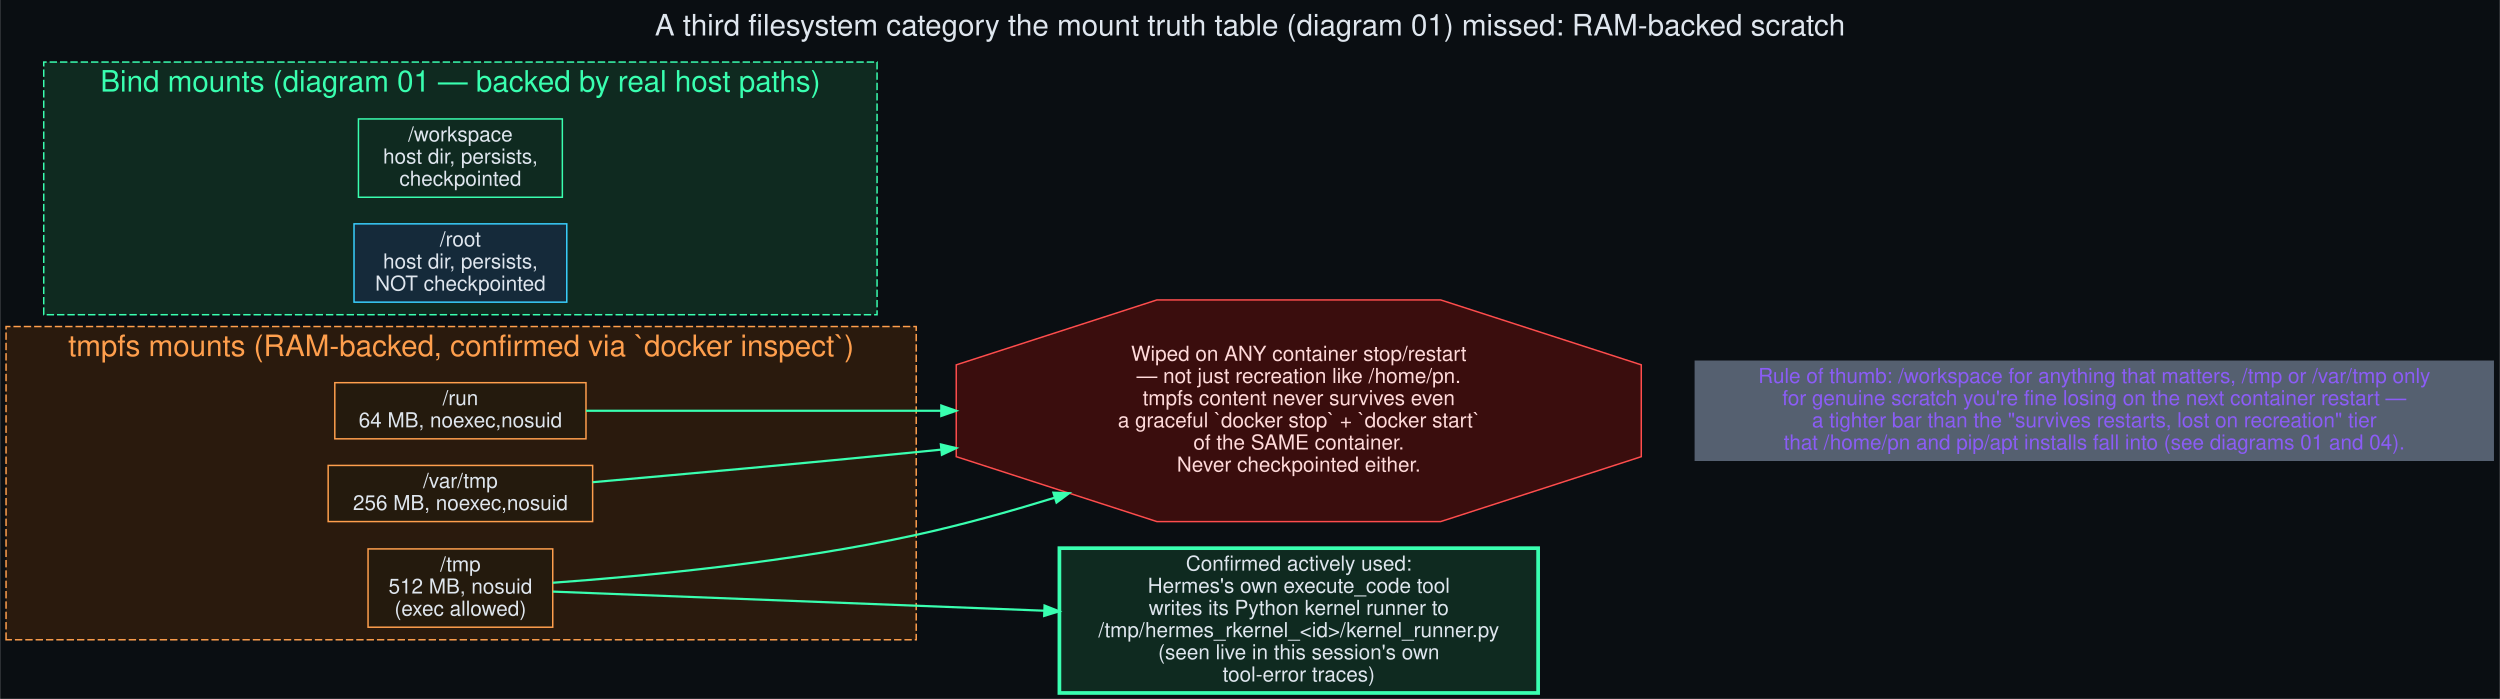
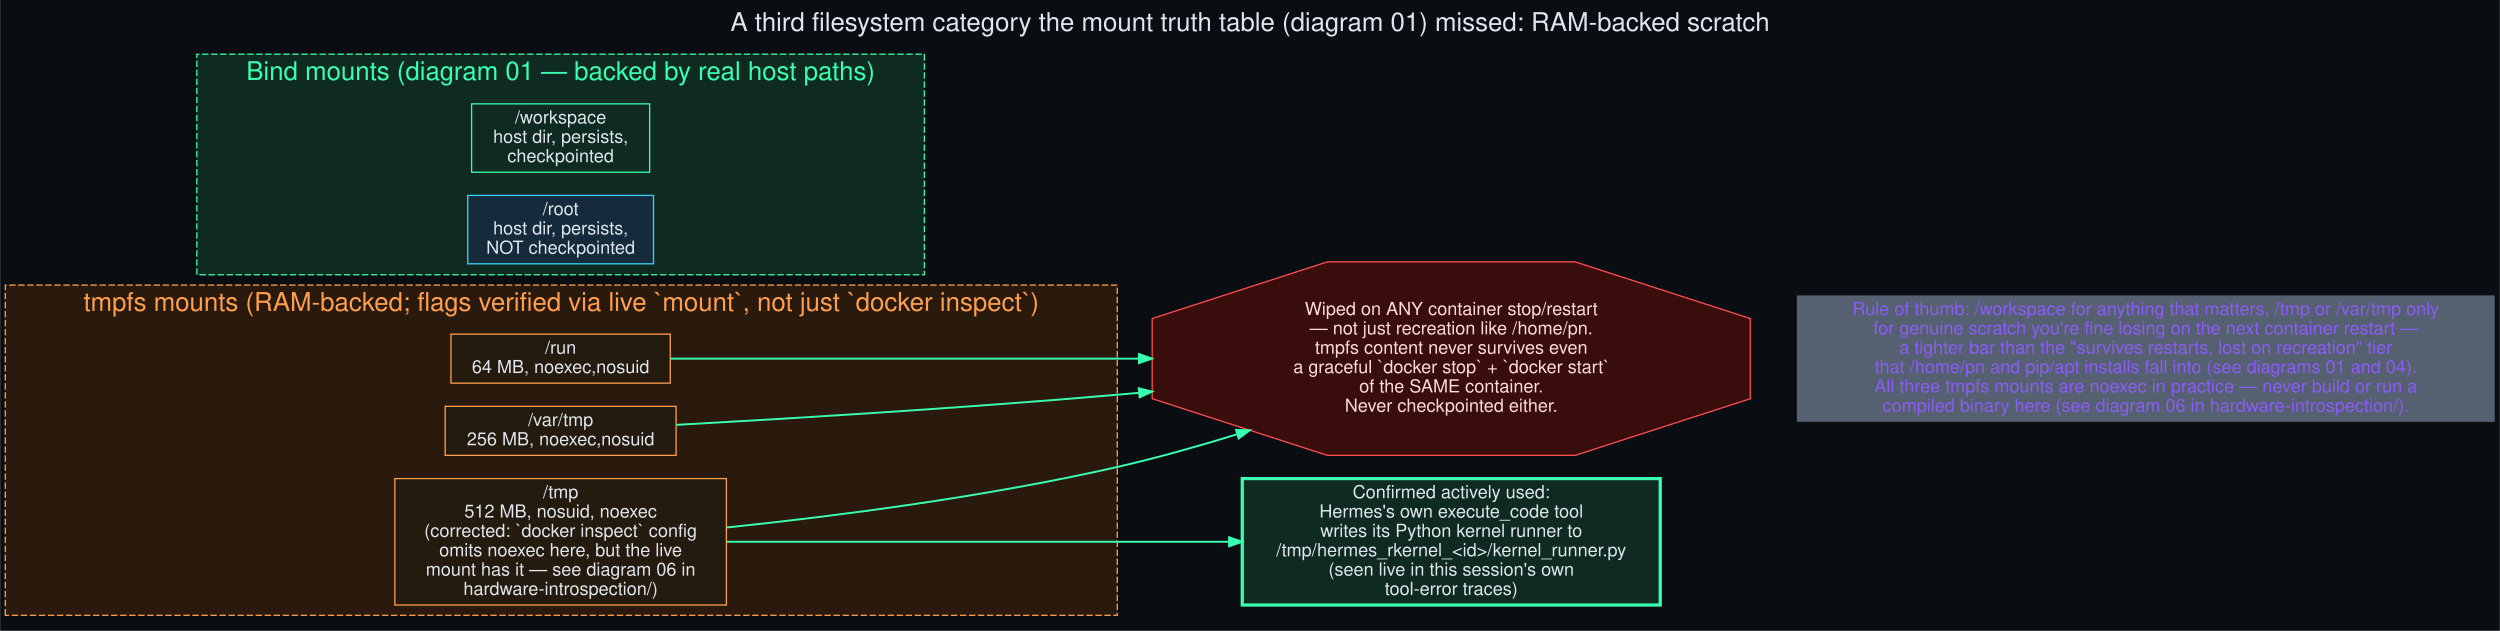
- <svg xmlns="http://www.w3.org/2000/svg" width="1692pt" height="473pt" viewBox="0.00 0.00 1691.81 473.00">
-   <g id="graph0" class="graph" transform="scale(1 1) rotate(0) translate(4 469)">
-     <polygon fill="#0a0e12" stroke="transparent" points="-4,4 -4,-469 1687.81,-469 1687.81,4 -4,4" />
-     <text text-anchor="middle" x="841.91" y="-445" font-family="Helvetica,sans-Serif" font-size="20.00" fill="#dfe6ee">A third filesystem category the mount truth table (diagram 01) missed: RAM-backed scratch</text>
+ <svg xmlns="http://www.w3.org/2000/svg" width="1938pt" height="489pt" viewBox="0.00 0.00 1937.81 489.00">
+   <g id="graph0" class="graph" transform="scale(1 1) rotate(0) translate(4 485)">
+     <polygon fill="#0a0e12" stroke="transparent" points="-4,4 -4,-485 1933.81,-485 1933.81,4 -4,4" />
+     <text text-anchor="middle" x="964.91" y="-461" font-family="Helvetica,sans-Serif" font-size="20.00" fill="#dfe6ee">A third filesystem category the mount truth table (diagram 01) missed: RAM-backed scratch</text>
    <g id="clust1" class="cluster">
-       <polygon fill="#0f2a20" stroke="#39ffb0" stroke-dasharray="5,2" points="25.5,-256 25.5,-427 589.5,-427 589.5,-256 25.5,-256" />
-       <text text-anchor="middle" x="307.5" y="-407" font-family="Helvetica,sans-Serif" font-size="20.00" fill="#39ffb0">Bind mounts (diagram 01 — backed by real host paths)</text>
+       <polygon fill="#0f2a20" stroke="#39ffb0" stroke-dasharray="5,2" points="148.5,-272 148.5,-443 712.5,-443 712.5,-272 148.5,-272" />
+       <text text-anchor="middle" x="430.5" y="-423" font-family="Helvetica,sans-Serif" font-size="20.00" fill="#39ffb0">Bind mounts (diagram 01 — backed by real host paths)</text>
    </g>
    <g id="clust2" class="cluster">
-       <polygon fill="#2a1a0d" stroke="#ff9f4d" stroke-dasharray="5,2" points="0,-36 0,-248 616,-248 616,-36 0,-36" />
-       <text text-anchor="middle" x="308" y="-228" font-family="Helvetica,sans-Serif" font-size="20.00" fill="#ff9f4d">tmpfs mounts (RAM-backed, confirmed via `docker inspect`)</text>
+       <polygon fill="#2a1a0d" stroke="#ff9f4d" stroke-dasharray="5,2" points="0,-8 0,-264 862,-264 862,-8 0,-8" />
+       <text text-anchor="middle" x="431" y="-244" font-family="Helvetica,sans-Serif" font-size="20.00" fill="#ff9f4d">tmpfs mounts (RAM-backed; flags verified via live `mount`, not just `docker inspect`)</text>
    </g>
    <g id="node1" class="node">
-       <polygon fill="#0f2a20" stroke="#39ffb0" points="376.5,-388.5 238.5,-388.5 238.5,-335.5 376.5,-335.5 376.5,-388.5" />
-       <text text-anchor="middle" x="307.5" y="-373.3" font-family="Helvetica,sans-Serif" font-size="14.00" fill="#dfe6ee">/workspace</text>
-       <text text-anchor="middle" x="307.5" y="-358.3" font-family="Helvetica,sans-Serif" font-size="14.00" fill="#dfe6ee">host dir, persists,</text>
-       <text text-anchor="middle" x="307.5" y="-343.3" font-family="Helvetica,sans-Serif" font-size="14.00" fill="#dfe6ee">checkpointed</text>
+       <polygon fill="#0f2a20" stroke="#39ffb0" points="499.5,-404.5 361.5,-404.5 361.5,-351.5 499.5,-351.5 499.5,-404.5" />
+       <text text-anchor="middle" x="430.5" y="-389.3" font-family="Helvetica,sans-Serif" font-size="14.00" fill="#dfe6ee">/workspace</text>
+       <text text-anchor="middle" x="430.5" y="-374.3" font-family="Helvetica,sans-Serif" font-size="14.00" fill="#dfe6ee">host dir, persists,</text>
+       <text text-anchor="middle" x="430.5" y="-359.3" font-family="Helvetica,sans-Serif" font-size="14.00" fill="#dfe6ee">checkpointed</text>
    </g>
    <g id="node7" class="node">
-       <polygon fill="#3a0d0d" stroke="#ff4d4d" points="1106.72,-159.93 1106.72,-222.07 970.93,-266.01 778.89,-266.01 643.09,-222.07 643.09,-159.93 778.89,-115.99 970.93,-115.99 1106.72,-159.93" />
-       <text text-anchor="middle" x="874.91" y="-224.8" font-family="Helvetica,sans-Serif" font-size="14.00" fill="#ffdada">Wiped on ANY container stop/restart</text>
-       <text text-anchor="middle" x="874.91" y="-209.8" font-family="Helvetica,sans-Serif" font-size="14.00" fill="#ffdada">— not just recreation like /home/pn.</text>
-       <text text-anchor="middle" x="874.91" y="-194.8" font-family="Helvetica,sans-Serif" font-size="14.00" fill="#ffdada">tmpfs content never survives even</text>
-       <text text-anchor="middle" x="874.91" y="-179.8" font-family="Helvetica,sans-Serif" font-size="14.00" fill="#ffdada">a graceful `docker stop` + `docker start`</text>
-       <text text-anchor="middle" x="874.91" y="-164.8" font-family="Helvetica,sans-Serif" font-size="14.00" fill="#ffdada">of the SAME container.</text>
-       <text text-anchor="middle" x="874.91" y="-149.8" font-family="Helvetica,sans-Serif" font-size="14.00" fill="#ffdada">Never checkpointed either.</text>
+       <polygon fill="#3a0d0d" stroke="#ff4d4d" points="1352.72,-175.93 1352.72,-238.07 1216.93,-282.01 1024.89,-282.01 889.09,-238.07 889.09,-175.93 1024.89,-131.99 1216.93,-131.99 1352.72,-175.93" />
+       <text text-anchor="middle" x="1120.91" y="-240.8" font-family="Helvetica,sans-Serif" font-size="14.00" fill="#ffdada">Wiped on ANY container stop/restart</text>
+       <text text-anchor="middle" x="1120.91" y="-225.8" font-family="Helvetica,sans-Serif" font-size="14.00" fill="#ffdada">— not just recreation like /home/pn.</text>
+       <text text-anchor="middle" x="1120.91" y="-210.8" font-family="Helvetica,sans-Serif" font-size="14.00" fill="#ffdada">tmpfs content never survives even</text>
+       <text text-anchor="middle" x="1120.91" y="-195.8" font-family="Helvetica,sans-Serif" font-size="14.00" fill="#ffdada">a graceful `docker stop` + `docker start`</text>
+       <text text-anchor="middle" x="1120.91" y="-180.8" font-family="Helvetica,sans-Serif" font-size="14.00" fill="#ffdada">of the SAME container.</text>
+       <text text-anchor="middle" x="1120.91" y="-165.8" font-family="Helvetica,sans-Serif" font-size="14.00" fill="#ffdada">Never checkpointed either.</text>
    </g>
    <g id="node2" class="node">
-       <polygon fill="#152a3a" stroke="#39d0ff" points="379.5,-317.5 235.5,-317.5 235.5,-264.5 379.5,-264.5 379.5,-317.5" />
-       <text text-anchor="middle" x="307.5" y="-302.3" font-family="Helvetica,sans-Serif" font-size="14.00" fill="#dfe6ee">/root</text>
-       <text text-anchor="middle" x="307.5" y="-287.3" font-family="Helvetica,sans-Serif" font-size="14.00" fill="#dfe6ee">host dir, persists,</text>
-       <text text-anchor="middle" x="307.5" y="-272.3" font-family="Helvetica,sans-Serif" font-size="14.00" fill="#dfe6ee">NOT checkpointed</text>
+       <polygon fill="#152a3a" stroke="#39d0ff" points="502.5,-333.5 358.5,-333.5 358.5,-280.5 502.5,-280.5 502.5,-333.5" />
+       <text text-anchor="middle" x="430.5" y="-318.3" font-family="Helvetica,sans-Serif" font-size="14.00" fill="#dfe6ee">/root</text>
+       <text text-anchor="middle" x="430.5" y="-303.3" font-family="Helvetica,sans-Serif" font-size="14.00" fill="#dfe6ee">host dir, persists,</text>
+       <text text-anchor="middle" x="430.5" y="-288.3" font-family="Helvetica,sans-Serif" font-size="14.00" fill="#dfe6ee">NOT checkpointed</text>
    </g>
    <g id="node3" class="node">
-       <polygon fill="#241a0d" stroke="#ff9f4d" points="370,-97.5 245,-97.5 245,-44.5 370,-44.5 370,-97.5" />
-       <text text-anchor="middle" x="307.5" y="-82.3" font-family="Helvetica,sans-Serif" font-size="14.00" fill="#dfe6ee">/tmp</text>
-       <text text-anchor="middle" x="307.5" y="-67.3" font-family="Helvetica,sans-Serif" font-size="14.00" fill="#dfe6ee">512 MB, nosuid</text>
-       <text text-anchor="middle" x="307.5" y="-52.3" font-family="Helvetica,sans-Serif" font-size="14.00" fill="#dfe6ee">(exec allowed)</text>
+       <polygon fill="#241a0d" stroke="#ff9f4d" points="559,-114 302,-114 302,-16 559,-16 559,-114" />
+       <text text-anchor="middle" x="430.5" y="-98.8" font-family="Helvetica,sans-Serif" font-size="14.00" fill="#dfe6ee">/tmp</text>
+       <text text-anchor="middle" x="430.5" y="-83.8" font-family="Helvetica,sans-Serif" font-size="14.00" fill="#dfe6ee">512 MB, nosuid, noexec</text>
+       <text text-anchor="middle" x="430.5" y="-68.8" font-family="Helvetica,sans-Serif" font-size="14.00" fill="#dfe6ee">(corrected: `docker inspect` config</text>
+       <text text-anchor="middle" x="430.5" y="-53.8" font-family="Helvetica,sans-Serif" font-size="14.00" fill="#dfe6ee">omits noexec here, but the live</text>
+       <text text-anchor="middle" x="430.5" y="-38.8" font-family="Helvetica,sans-Serif" font-size="14.00" fill="#dfe6ee">mount has it — see diagram 06 in</text>
+       <text text-anchor="middle" x="430.5" y="-23.8" font-family="Helvetica,sans-Serif" font-size="14.00" fill="#dfe6ee">hardware-introspection/)</text>
    </g>
    <g id="node6" class="node">
-       <polygon fill="#0f2a20" stroke="#39ffb0" stroke-width="2.5" points="1036.91,-98 712.91,-98 712.91,0 1036.91,0 1036.91,-98" />
-       <text text-anchor="middle" x="874.91" y="-82.8" font-family="Helvetica,sans-Serif" font-size="14.00" fill="#dfe6ee">Confirmed actively used:</text>
-       <text text-anchor="middle" x="874.91" y="-67.8" font-family="Helvetica,sans-Serif" font-size="14.00" fill="#dfe6ee">Hermes's own execute_code tool</text>
-       <text text-anchor="middle" x="874.91" y="-52.8" font-family="Helvetica,sans-Serif" font-size="14.00" fill="#dfe6ee">writes its Python kernel runner to</text>
-       <text text-anchor="middle" x="874.91" y="-37.8" font-family="Helvetica,sans-Serif" font-size="14.00" fill="#dfe6ee">/tmp/hermes_rkernel_&lt;id&gt;/kernel_runner.py</text>
-       <text text-anchor="middle" x="874.91" y="-22.8" font-family="Helvetica,sans-Serif" font-size="14.00" fill="#dfe6ee">(seen live in this session's own</text>
-       <text text-anchor="middle" x="874.91" y="-7.8" font-family="Helvetica,sans-Serif" font-size="14.00" fill="#dfe6ee">tool-error traces)</text>
+       <polygon fill="#0f2a20" stroke="#39ffb0" stroke-width="2.5" points="1282.91,-114 958.91,-114 958.91,-16 1282.91,-16 1282.91,-114" />
+       <text text-anchor="middle" x="1120.91" y="-98.8" font-family="Helvetica,sans-Serif" font-size="14.00" fill="#dfe6ee">Confirmed actively used:</text>
+       <text text-anchor="middle" x="1120.91" y="-83.8" font-family="Helvetica,sans-Serif" font-size="14.00" fill="#dfe6ee">Hermes's own execute_code tool</text>
+       <text text-anchor="middle" x="1120.91" y="-68.8" font-family="Helvetica,sans-Serif" font-size="14.00" fill="#dfe6ee">writes its Python kernel runner to</text>
+       <text text-anchor="middle" x="1120.91" y="-53.8" font-family="Helvetica,sans-Serif" font-size="14.00" fill="#dfe6ee">/tmp/hermes_rkernel_&lt;id&gt;/kernel_runner.py</text>
+       <text text-anchor="middle" x="1120.91" y="-38.8" font-family="Helvetica,sans-Serif" font-size="14.00" fill="#dfe6ee">(seen live in this session's own</text>
+       <text text-anchor="middle" x="1120.91" y="-23.8" font-family="Helvetica,sans-Serif" font-size="14.00" fill="#dfe6ee">tool-error traces)</text>
    </g>
    <g id="edge1" class="edge">
-       <path fill="none" stroke="#39ffb0" stroke-width="1.5" d="M370.08,-68.6C449.27,-65.52 589.97,-60.05 702.6,-55.67" />
-       <polygon fill="#39ffb0" stroke="#39ffb0" stroke-width="1.5" points="702.86,-59.16 712.72,-55.27 702.59,-52.16 702.86,-59.16" />
+       <path fill="none" stroke="#39ffb0" stroke-width="1.5" d="M559.37,-65C669.05,-65 828.01,-65 948.66,-65" />
+       <polygon fill="#39ffb0" stroke="#39ffb0" stroke-width="1.5" points="948.74,-68.5 958.74,-65 948.74,-61.5 948.74,-68.5" />
    </g>
    <g id="edge2" class="edge">
-       <path fill="none" stroke="#39ffb0" stroke-width="1.5" d="M370.06,-74.6C432.57,-79.1 531.86,-88.56 616,-107 646.61,-113.71 678.74,-122.6 709.52,-132.1" />
-       <polygon fill="#39ffb0" stroke="#39ffb0" stroke-width="1.5" points="708.87,-135.56 719.46,-135.2 710.96,-128.88 708.87,-135.56" />
+       <path fill="none" stroke="#39ffb0" stroke-width="1.5" d="M559.26,-76.09C645.49,-85.07 761.46,-100.05 862,-123 892.34,-129.93 924.21,-138.87 954.79,-148.34" />
+       <polygon fill="#39ffb0" stroke="#39ffb0" stroke-width="1.5" points="954.09,-151.79 964.67,-151.43 956.18,-145.11 954.09,-151.79" />
    </g>
    <g id="node4" class="node">
-       <polygon fill="#241a0d" stroke="#ff9f4d" points="397,-154 218,-154 218,-116 397,-116 397,-154" />
-       <text text-anchor="middle" x="307.5" y="-138.8" font-family="Helvetica,sans-Serif" font-size="14.00" fill="#dfe6ee">/var/tmp</text>
-       <text text-anchor="middle" x="307.5" y="-123.8" font-family="Helvetica,sans-Serif" font-size="14.00" fill="#dfe6ee">256 MB, noexec,nosuid</text>
+       <polygon fill="#241a0d" stroke="#ff9f4d" points="520,-170 341,-170 341,-132 520,-132 520,-170" />
+       <text text-anchor="middle" x="430.5" y="-154.8" font-family="Helvetica,sans-Serif" font-size="14.00" fill="#dfe6ee">/var/tmp</text>
+       <text text-anchor="middle" x="430.5" y="-139.8" font-family="Helvetica,sans-Serif" font-size="14.00" fill="#dfe6ee">256 MB, noexec,nosuid</text>
    </g>
    <g id="edge3" class="edge">
-       <path fill="none" stroke="#39ffb0" stroke-width="1.5" d="M397.02,-142.65C458.48,-148.06 542.26,-155.64 616,-163 621.53,-163.55 627.13,-164.12 632.78,-164.69" />
-       <polygon fill="#39ffb0" stroke="#39ffb0" stroke-width="1.5" points="632.68,-168.2 642.98,-165.73 633.39,-161.23 632.68,-168.2" />
+       <path fill="none" stroke="#39ffb0" stroke-width="1.5" d="M520.22,-155.65C607.32,-160.48 743.92,-168.75 862,-179 867.54,-179.48 873.14,-179.98 878.79,-180.49" />
+       <polygon fill="#39ffb0" stroke="#39ffb0" stroke-width="1.5" points="878.73,-184 889.01,-181.44 879.37,-177.03 878.73,-184" />
    </g>
    <g id="node5" class="node">
-       <polygon fill="#241a0d" stroke="#ff9f4d" points="392.5,-210 222.5,-210 222.5,-172 392.5,-172 392.5,-210" />
-       <text text-anchor="middle" x="307.5" y="-194.8" font-family="Helvetica,sans-Serif" font-size="14.00" fill="#dfe6ee">/run</text>
-       <text text-anchor="middle" x="307.5" y="-179.8" font-family="Helvetica,sans-Serif" font-size="14.00" fill="#dfe6ee">64 MB, noexec,nosuid</text>
+       <polygon fill="#241a0d" stroke="#ff9f4d" points="515.5,-226 345.5,-226 345.5,-188 515.5,-188 515.5,-226" />
+       <text text-anchor="middle" x="430.5" y="-210.8" font-family="Helvetica,sans-Serif" font-size="14.00" fill="#dfe6ee">/run</text>
+       <text text-anchor="middle" x="430.5" y="-195.8" font-family="Helvetica,sans-Serif" font-size="14.00" fill="#dfe6ee">64 MB, noexec,nosuid</text>
    </g>
    <g id="edge4" class="edge">
-       <path fill="none" stroke="#39ffb0" stroke-width="1.5" d="M392.54,-191C456.23,-191 547.13,-191 632.82,-191" />
-       <polygon fill="#39ffb0" stroke="#39ffb0" stroke-width="1.5" points="632.97,-194.5 642.97,-191 632.97,-187.5 632.97,-194.5" />
+       <path fill="none" stroke="#39ffb0" stroke-width="1.5" d="M515.57,-207C605.49,-207 752.26,-207 878.63,-207" />
+       <polygon fill="#39ffb0" stroke="#39ffb0" stroke-width="1.5" points="878.85,-210.5 888.85,-207 878.85,-203.5 878.85,-210.5" />
    </g>
    <g id="node8" class="node">
-       <polygon fill="#556070" stroke="transparent" points="1683.81,-225 1142.81,-225 1142.81,-157 1683.81,-157 1683.81,-225" />
-       <text text-anchor="middle" x="1413.31" y="-209.8" font-family="Helvetica,sans-Serif" font-size="14.00" fill="#8b5cf6">Rule of thumb: /workspace for anything that matters, /tmp or /var/tmp only</text>
-       <text text-anchor="middle" x="1413.31" y="-194.8" font-family="Helvetica,sans-Serif" font-size="14.00" fill="#8b5cf6">for genuine scratch you're fine losing on the next container restart —</text>
-       <text text-anchor="middle" x="1413.31" y="-179.8" font-family="Helvetica,sans-Serif" font-size="14.00" fill="#8b5cf6">a tighter bar than the "survives restarts, lost on recreation" tier</text>
-       <text text-anchor="middle" x="1413.31" y="-164.8" font-family="Helvetica,sans-Serif" font-size="14.00" fill="#8b5cf6">that /home/pn and pip/apt installs fall into (see diagrams 01 and 04).</text>
+       <polygon fill="#556070" stroke="transparent" points="1929.81,-256 1388.81,-256 1388.81,-158 1929.81,-158 1929.81,-256" />
+       <text text-anchor="middle" x="1659.31" y="-240.8" font-family="Helvetica,sans-Serif" font-size="14.00" fill="#8b5cf6">Rule of thumb: /workspace for anything that matters, /tmp or /var/tmp only</text>
+       <text text-anchor="middle" x="1659.31" y="-225.8" font-family="Helvetica,sans-Serif" font-size="14.00" fill="#8b5cf6">for genuine scratch you're fine losing on the next container restart —</text>
+       <text text-anchor="middle" x="1659.31" y="-210.8" font-family="Helvetica,sans-Serif" font-size="14.00" fill="#8b5cf6">a tighter bar than the "survives restarts, lost on recreation" tier</text>
+       <text text-anchor="middle" x="1659.31" y="-195.8" font-family="Helvetica,sans-Serif" font-size="14.00" fill="#8b5cf6">that /home/pn and pip/apt installs fall into (see diagrams 01 and 04).</text>
+       <text text-anchor="middle" x="1659.31" y="-180.8" font-family="Helvetica,sans-Serif" font-size="14.00" fill="#8b5cf6">All three tmpfs mounts are noexec in practice — never build or run a</text>
+       <text text-anchor="middle" x="1659.31" y="-165.8" font-family="Helvetica,sans-Serif" font-size="14.00" fill="#8b5cf6">compiled binary here (see diagram 06 in hardware-introspection/).</text>
    </g>
  </g>
</svg>
